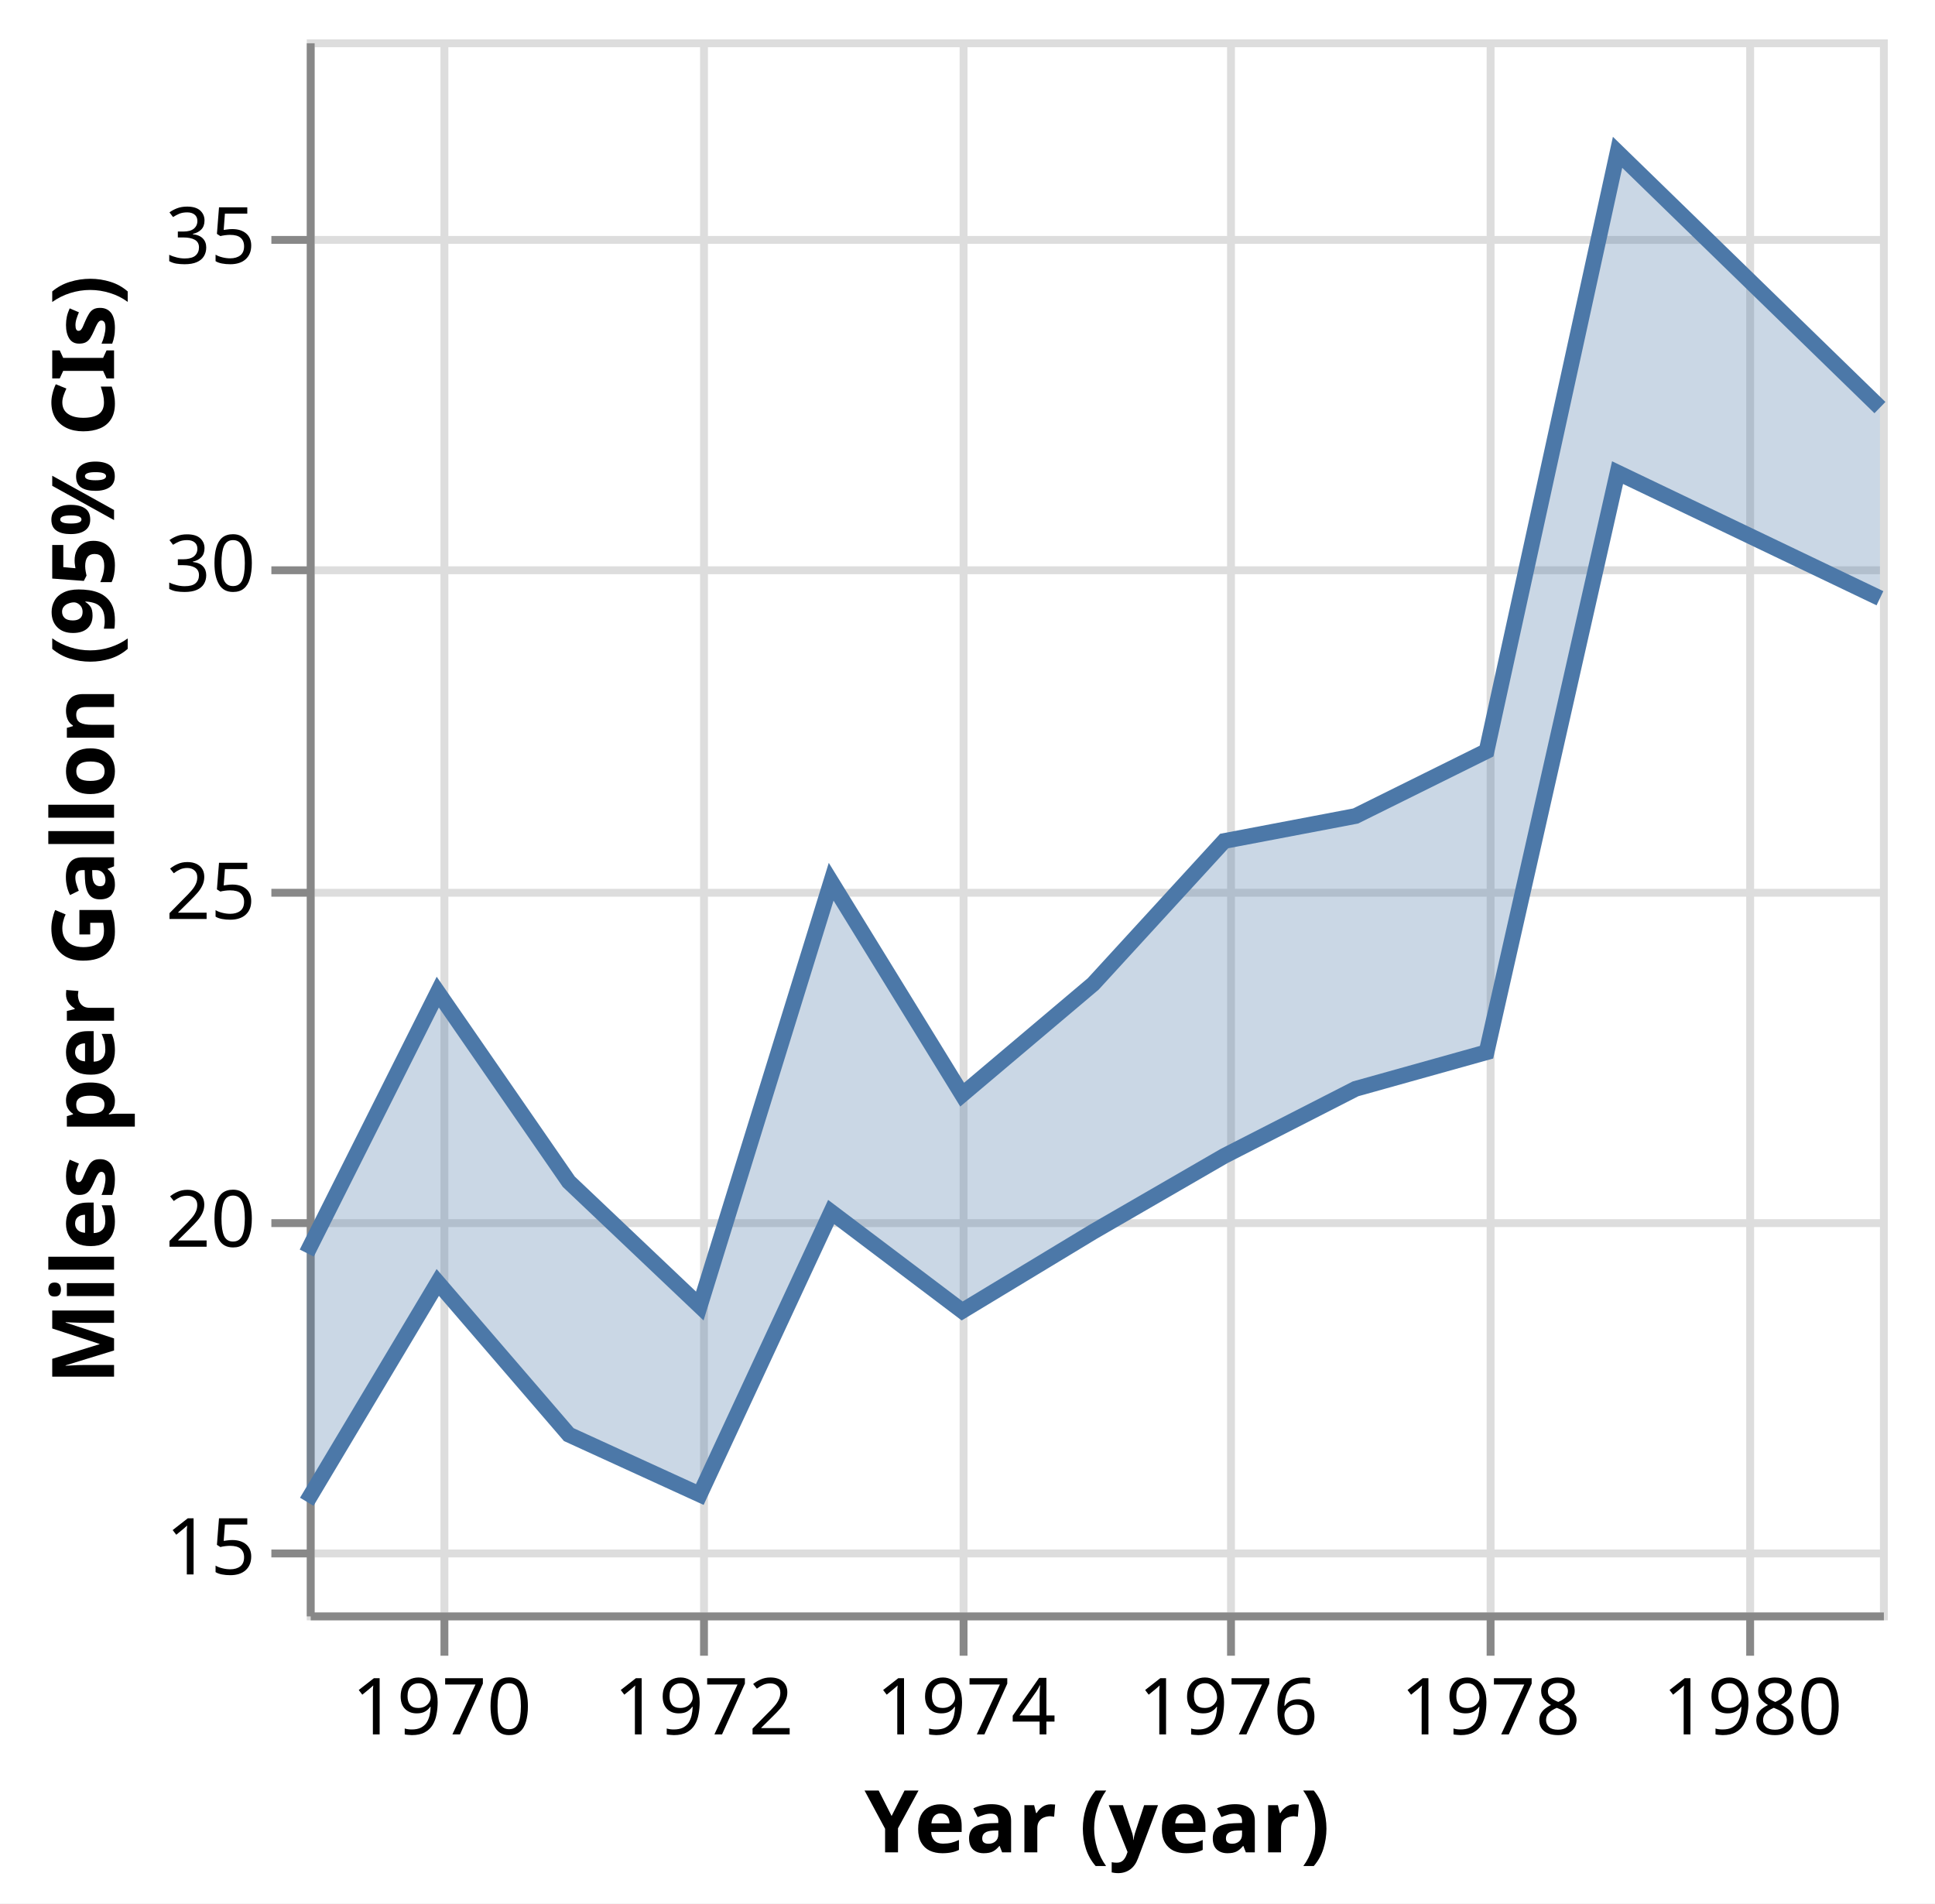
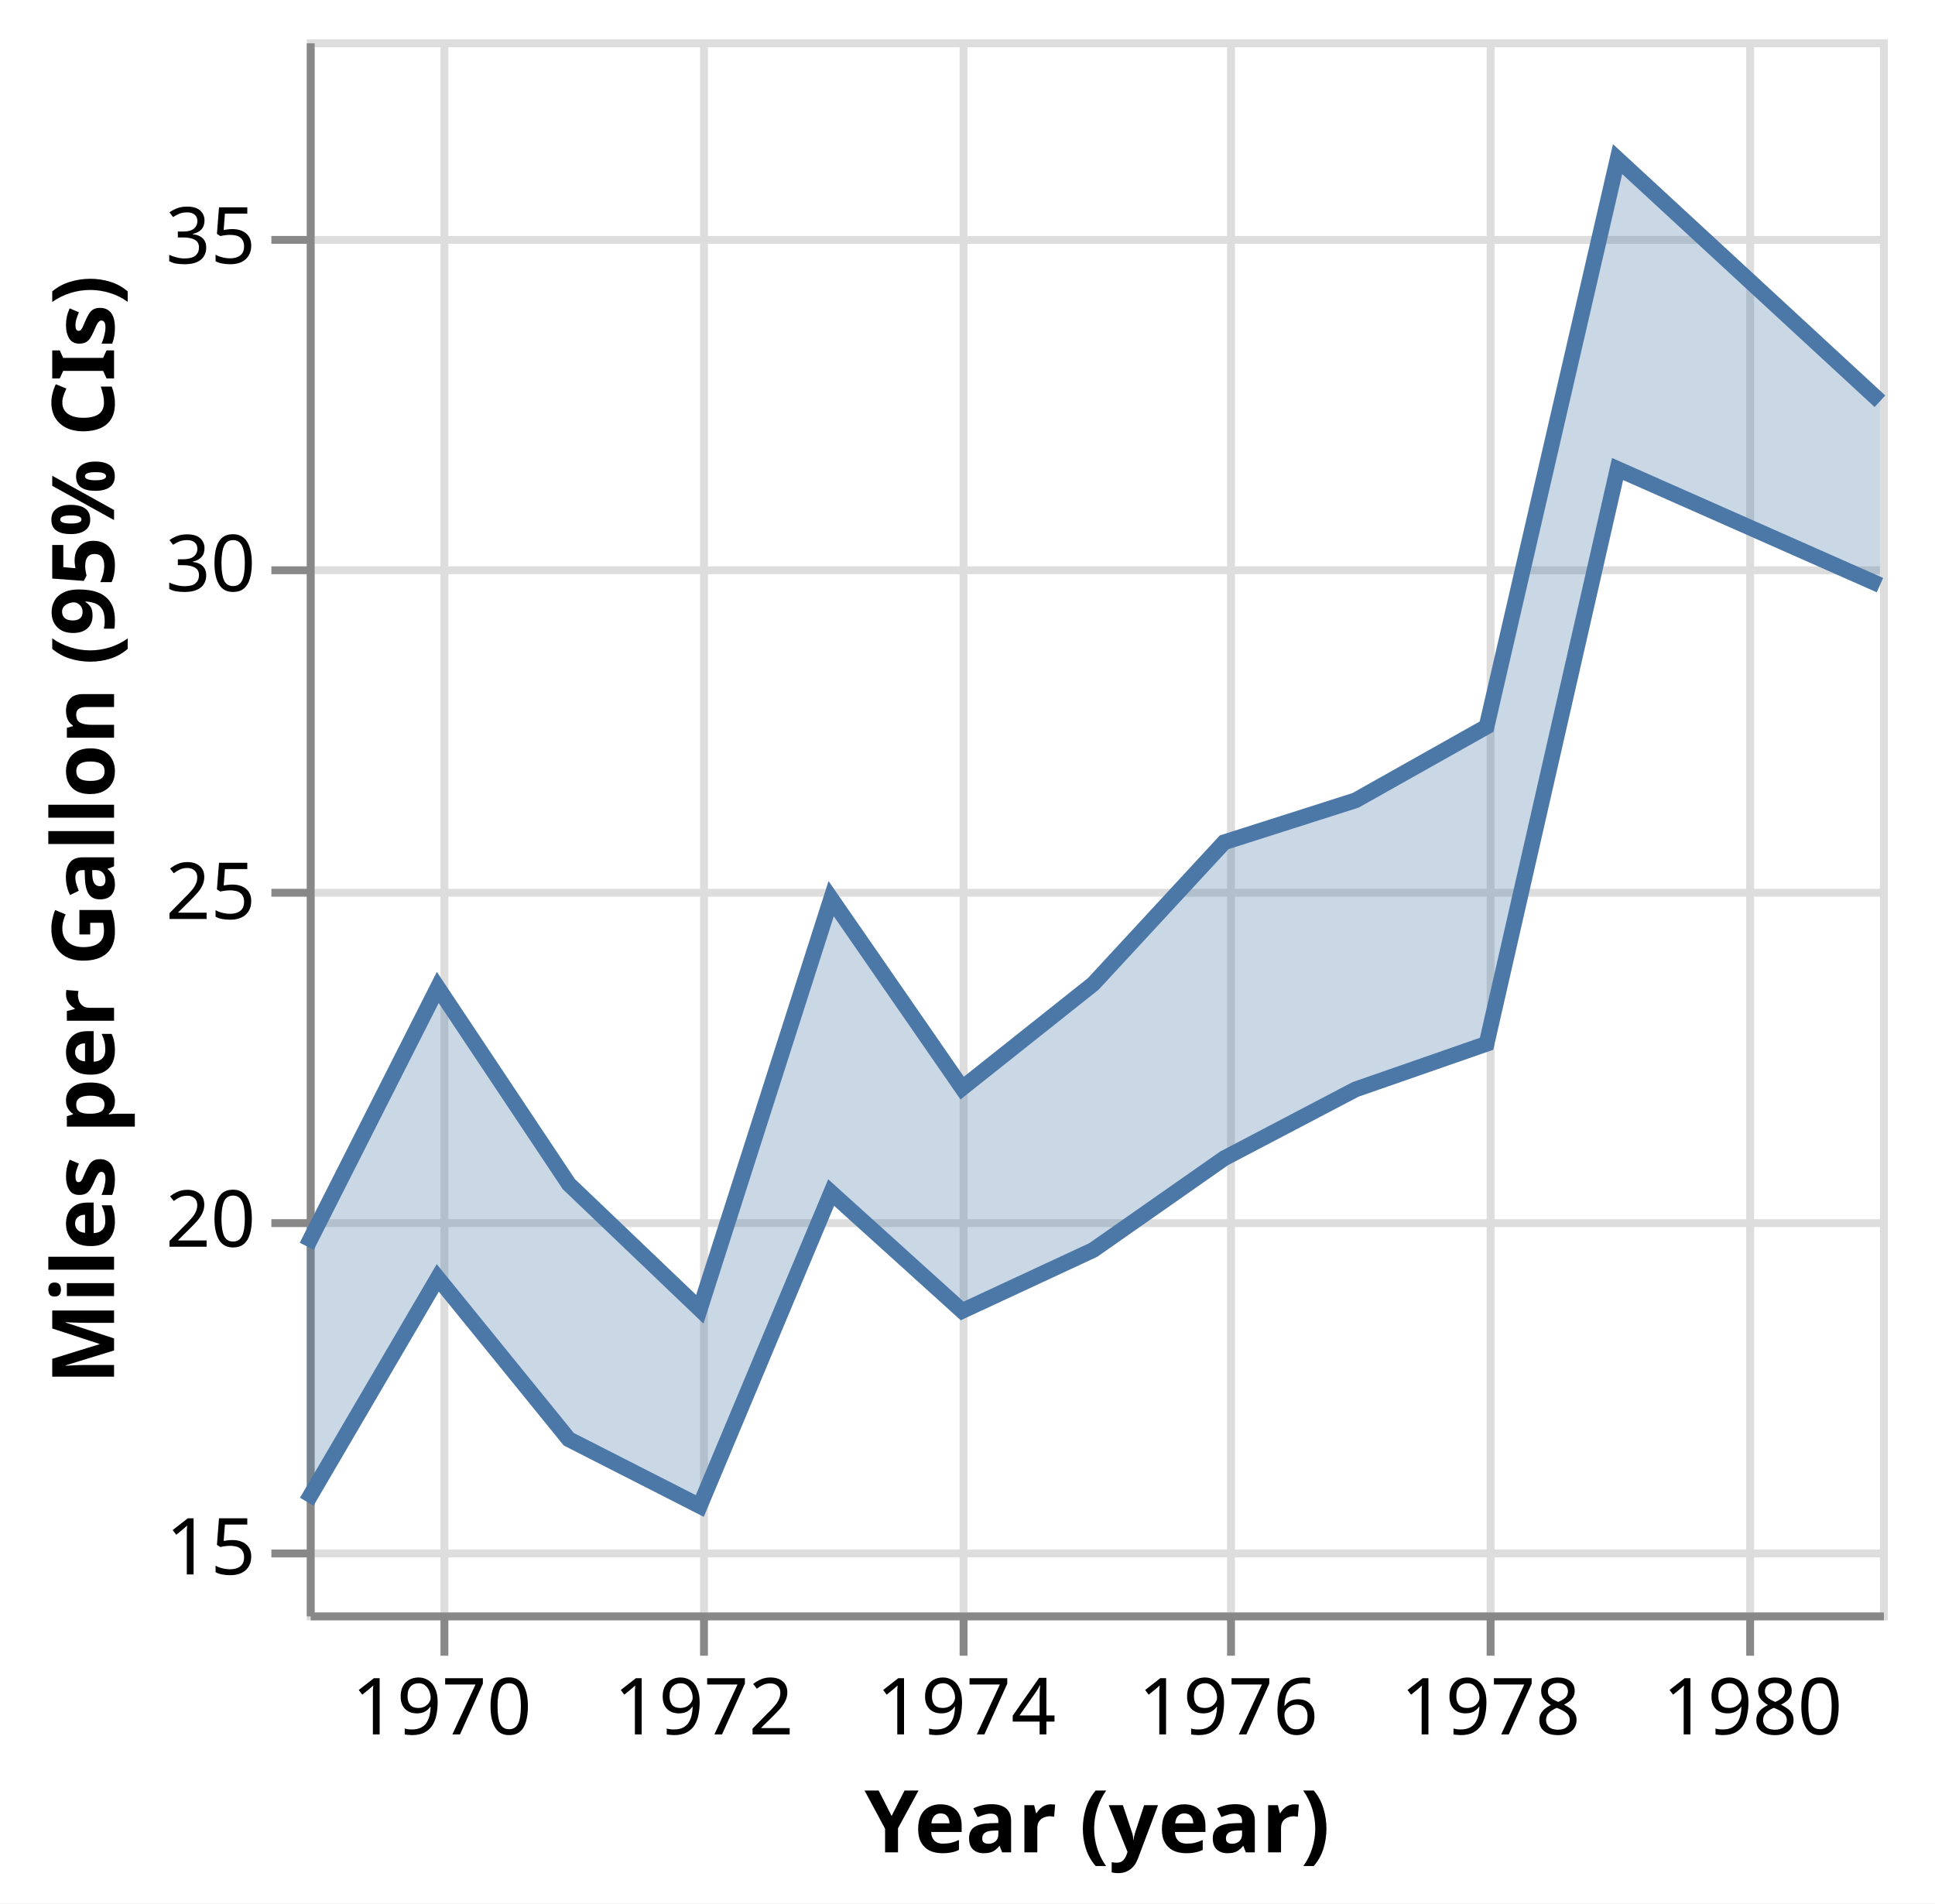
<svg xmlns="http://www.w3.org/2000/svg" version="1.1" class="marks" width="246" height="242" viewBox="0 0 246 242">
  <rect width="246" height="242" fill="white" />
  <g fill="none" stroke-miterlimit="10" transform="translate(39,5)">
    <g class="mark-group role-frame root" role="graphics-object" aria-roledescription="group mark container">
      <g transform="translate(0,0)">
        <path class="background" aria-hidden="true" d="M0.5,0.5h200v200h-200Z" stroke="#ddd" />
        <g>
          <g class="mark-group role-axis" aria-hidden="true">
            <g transform="translate(0.5,200.5)">
              <path class="background" aria-hidden="true" d="M0,0h0v0h0Z" pointer-events="none" />
              <g>
                <g class="mark-rule role-axis-grid" pointer-events="none">
                  <line transform="translate(17,-200)" x2="0" y2="200" stroke="#ddd" stroke-width="1" opacity="1" />
                  <line transform="translate(50,-200)" x2="0" y2="200" stroke="#ddd" stroke-width="1" opacity="1" />
                  <line transform="translate(83,-200)" x2="0" y2="200" stroke="#ddd" stroke-width="1" opacity="1" />
                  <line transform="translate(117,-200)" x2="0" y2="200" stroke="#ddd" stroke-width="1" opacity="1" />
                  <line transform="translate(150,-200)" x2="0" y2="200" stroke="#ddd" stroke-width="1" opacity="1" />
                  <line transform="translate(183,-200)" x2="0" y2="200" stroke="#ddd" stroke-width="1" opacity="1" />
                </g>
              </g>
              <path class="foreground" aria-hidden="true" d="" pointer-events="none" display="none" />
            </g>
          </g>
          <g class="mark-group role-axis" aria-hidden="true">
            <g transform="translate(0.5,0.5)">
              <path class="background" aria-hidden="true" d="M0,0h0v0h0Z" pointer-events="none" />
              <g>
                <g class="mark-rule role-axis-grid" pointer-events="none">
                  <line transform="translate(0,192)" x2="200" y2="0" stroke="#ddd" stroke-width="1" opacity="1" />
                  <line transform="translate(0,150)" x2="200" y2="0" stroke="#ddd" stroke-width="1" opacity="1" />
                  <line transform="translate(0,108)" x2="200" y2="0" stroke="#ddd" stroke-width="1" opacity="1" />
                  <line transform="translate(0,67)" x2="200" y2="0" stroke="#ddd" stroke-width="1" opacity="1" />
                  <line transform="translate(0,25)" x2="200" y2="0" stroke="#ddd" stroke-width="1" opacity="1" />
                </g>
              </g>
              <path class="foreground" aria-hidden="true" d="" pointer-events="none" display="none" />
            </g>
          </g>
          <g class="mark-group role-axis" role="graphics-symbol" aria-roledescription="axis" aria-label="X-axis titled 'Year (year)' for a time scale with values from Wednesday, 01 January 1969, 12:00:00 AM to Thursday, 01 January 1981, 12:00:00 AM">
            <g transform="translate(0.5,200.5)">
              <path class="background" aria-hidden="true" d="M0,0h0v0h0Z" pointer-events="none" />
              <g>
                <g class="mark-rule role-axis-tick" pointer-events="none">
                  <line transform="translate(17,0)" x2="0" y2="5" stroke="#888" stroke-width="1" opacity="1" />
                  <line transform="translate(50,0)" x2="0" y2="5" stroke="#888" stroke-width="1" opacity="1" />
                  <line transform="translate(83,0)" x2="0" y2="5" stroke="#888" stroke-width="1" opacity="1" />
                  <line transform="translate(117,0)" x2="0" y2="5" stroke="#888" stroke-width="1" opacity="1" />
                  <line transform="translate(150,0)" x2="0" y2="5" stroke="#888" stroke-width="1" opacity="1" />
                  <line transform="translate(183,0)" x2="0" y2="5" stroke="#888" stroke-width="1" opacity="1" />
                </g>
                <g class="mark-text role-axis-label" pointer-events="none">
                  <text text-anchor="middle" transform="translate(16.65526,15)" font-family="sans-serif" font-size="10px" fill="#000" opacity="1">1970</text>
                  <text text-anchor="middle" transform="translate(49.96578,15)" font-family="sans-serif" font-size="10px" fill="#000" opacity="1">1972</text>
                  <text text-anchor="middle" transform="translate(83.32193,15)" font-family="sans-serif" font-size="10px" fill="#000" opacity="1">1974</text>
                  <text text-anchor="middle" transform="translate(116.6324,15)" font-family="sans-serif" font-size="10px" fill="#000" opacity="1">1976</text>
                  <text text-anchor="middle" transform="translate(149.9886,15)" font-family="sans-serif" font-size="10px" fill="#000" opacity="1">1978</text>
                  <text text-anchor="middle" transform="translate(183.2991,15)" font-family="sans-serif" font-size="10px" fill="#000" opacity="1">1980</text>
                </g>
                <g class="mark-rule role-axis-domain" pointer-events="none">
                  <line transform="translate(0,0)" x2="200" y2="0" stroke="#888" stroke-width="1" opacity="1" />
                </g>
                <g class="mark-text role-axis-title" pointer-events="none">
                  <text text-anchor="middle" transform="translate(100,30)" font-family="sans-serif" font-size="11px" font-weight="bold" fill="#000" opacity="1">Year (year)</text>
                </g>
              </g>
              <path class="foreground" aria-hidden="true" d="" pointer-events="none" display="none" />
            </g>
          </g>
          <g class="mark-group role-axis" role="graphics-symbol" aria-roledescription="axis" aria-label="Y-axis titled 'Miles per Gallon (95% CIs)' for a linear scale with values from 14 to 38">
            <g transform="translate(0.5,0.5)">
              <path class="background" aria-hidden="true" d="M0,0h0v0h0Z" pointer-events="none" />
              <g>
                <g class="mark-rule role-axis-tick" pointer-events="none">
                  <line transform="translate(0,192)" x2="-5" y2="0" stroke="#888" stroke-width="1" opacity="1" />
                  <line transform="translate(0,150)" x2="-5" y2="0" stroke="#888" stroke-width="1" opacity="1" />
                  <line transform="translate(0,108)" x2="-5" y2="0" stroke="#888" stroke-width="1" opacity="1" />
                  <line transform="translate(0,67)" x2="-5" y2="0" stroke="#888" stroke-width="1" opacity="1" />
                  <line transform="translate(0,25)" x2="-5" y2="0" stroke="#888" stroke-width="1" opacity="1" />
                </g>
                <g class="mark-text role-axis-label" pointer-events="none">
                  <text text-anchor="end" transform="translate(-7,194.6667)" font-family="sans-serif" font-size="10px" fill="#000" opacity="1">15</text>
                  <text text-anchor="end" transform="translate(-7,153)" font-family="sans-serif" font-size="10px" fill="#000" opacity="1">20</text>
                  <text text-anchor="end" transform="translate(-7,111.3333)" font-family="sans-serif" font-size="10px" fill="#000" opacity="1">25</text>
                  <text text-anchor="end" transform="translate(-7,69.66667)" font-family="sans-serif" font-size="10px" fill="#000" opacity="1">30</text>
                  <text text-anchor="end" transform="translate(-7,28)" font-family="sans-serif" font-size="10px" fill="#000" opacity="1">35</text>
                </g>
                <g class="mark-rule role-axis-domain" pointer-events="none">
                  <line transform="translate(0,200)" x2="0" y2="-200" stroke="#888" stroke-width="1" opacity="1" />
                </g>
                <g class="mark-text role-axis-title" pointer-events="none">
                  <text text-anchor="middle" transform="translate(-23,100) rotate(-90) translate(0,-2)" font-family="sans-serif" font-size="11px" font-weight="bold" fill="#000" opacity="1">Miles per Gallon (95% CIs)</text>
                </g>
              </g>
              <path class="foreground" aria-hidden="true" d="" pointer-events="none" display="none" />
            </g>
          </g>
          <g class="mark-area role-mark layer_0_marks" role="graphics-object" aria-roledescription="area mark container">
-             <path aria-label="Year (year): Jan 01, 1969; Miles per Gallon (95% CIs): 15.6887931034; upper_Miles_per_Gallon: 19.4827586207; Ci1 of Miles_per_Gallon: 19.4827586207; Ci0 of Miles_per_Gallon: 15.6887931034; Mean of Miles_per_Gallon: 17.6896551724" role="graphics-symbol" aria-roledescription="errorband" d="M0,185.927L16.655,158.043L33.311,177.388L49.966,185.005L66.667,149.09L83.322,161.667L99.977,151.596L116.632,141.964L133.333,133.428L149.989,128.772L166.644,55.088L200,71.057L200,46.818L166.644,14.364L149.989,90.488L133.333,98.744L116.632,101.923L99.977,120.098L83.322,134.167L66.667,107.099L49.966,161.042L33.311,145.238L16.655,121.131L0,154.31Z" fill="#4c78a8" opacity="0.3" />
+             <path aria-label="Year (year): Jan 01, 1969; Miles per Gallon (95% CIs): 15.6896551724; upper_Miles_per_Gallon: 19.5862068966; Ci1 of Miles_per_Gallon: 19.5862068966; Ci0 of Miles_per_Gallon: 15.6896551724; Mean of Miles_per_Gallon: 17.6896551724" role="graphics-symbol" aria-roledescription="errorband" d="M0,185.92L16.655,157.463L33.311,177.976L49.966,186.464L66.667,146.613L83.322,161.667L99.977,153.922L116.632,142.262L133.333,133.501L149.989,127.703L166.644,54.629L200,69.389L200,46.014L166.644,15.227L149.989,87.382L133.333,96.752L116.632,102.083L99.977,120.098L83.322,133.333L66.667,109.252L49.966,161.453L33.311,145.536L16.655,120.536L0,153.448Z" fill="#4c78a8" opacity="0.3" />
          </g>
          <g class="mark-line role-mark layer_1_marks" aria-hidden="true">
-             <path d="M0,185.927L16.655,158.043L33.311,177.388L49.966,185.005L66.667,149.09L83.322,161.667L99.977,151.596L116.632,141.964L133.333,133.428L149.989,128.772L166.644,55.088L200,71.057" stroke="#4c78a8" stroke-width="2" />
+             <path d="M0,185.92L16.655,157.463L33.311,177.976L49.966,186.464L66.667,146.613L83.322,161.667L99.977,153.922L116.632,142.262L133.333,133.501L149.989,127.703L166.644,54.629L200,69.389" stroke="#4c78a8" stroke-width="2" />
          </g>
          <g class="mark-line role-mark layer_2_marks" aria-hidden="true">
-             <path d="M0,154.31L16.655,121.131L33.311,145.238L49.966,161.042L66.667,107.099L83.322,134.167L99.977,120.098L116.632,101.923L133.333,98.744L149.989,90.488L166.644,14.364L200,46.818" stroke="#4c78a8" stroke-width="2" />
+             <path d="M0,153.448L16.655,120.536L33.311,145.536L49.966,161.453L66.667,109.252L83.322,133.333L99.977,120.098L116.632,102.083L133.333,96.752L149.989,87.382L166.644,15.227L200,46.014" stroke="#4c78a8" stroke-width="2" />
          </g>
        </g>
        <path class="foreground" aria-hidden="true" d="" display="none" />
      </g>
    </g>
  </g>
</svg>
